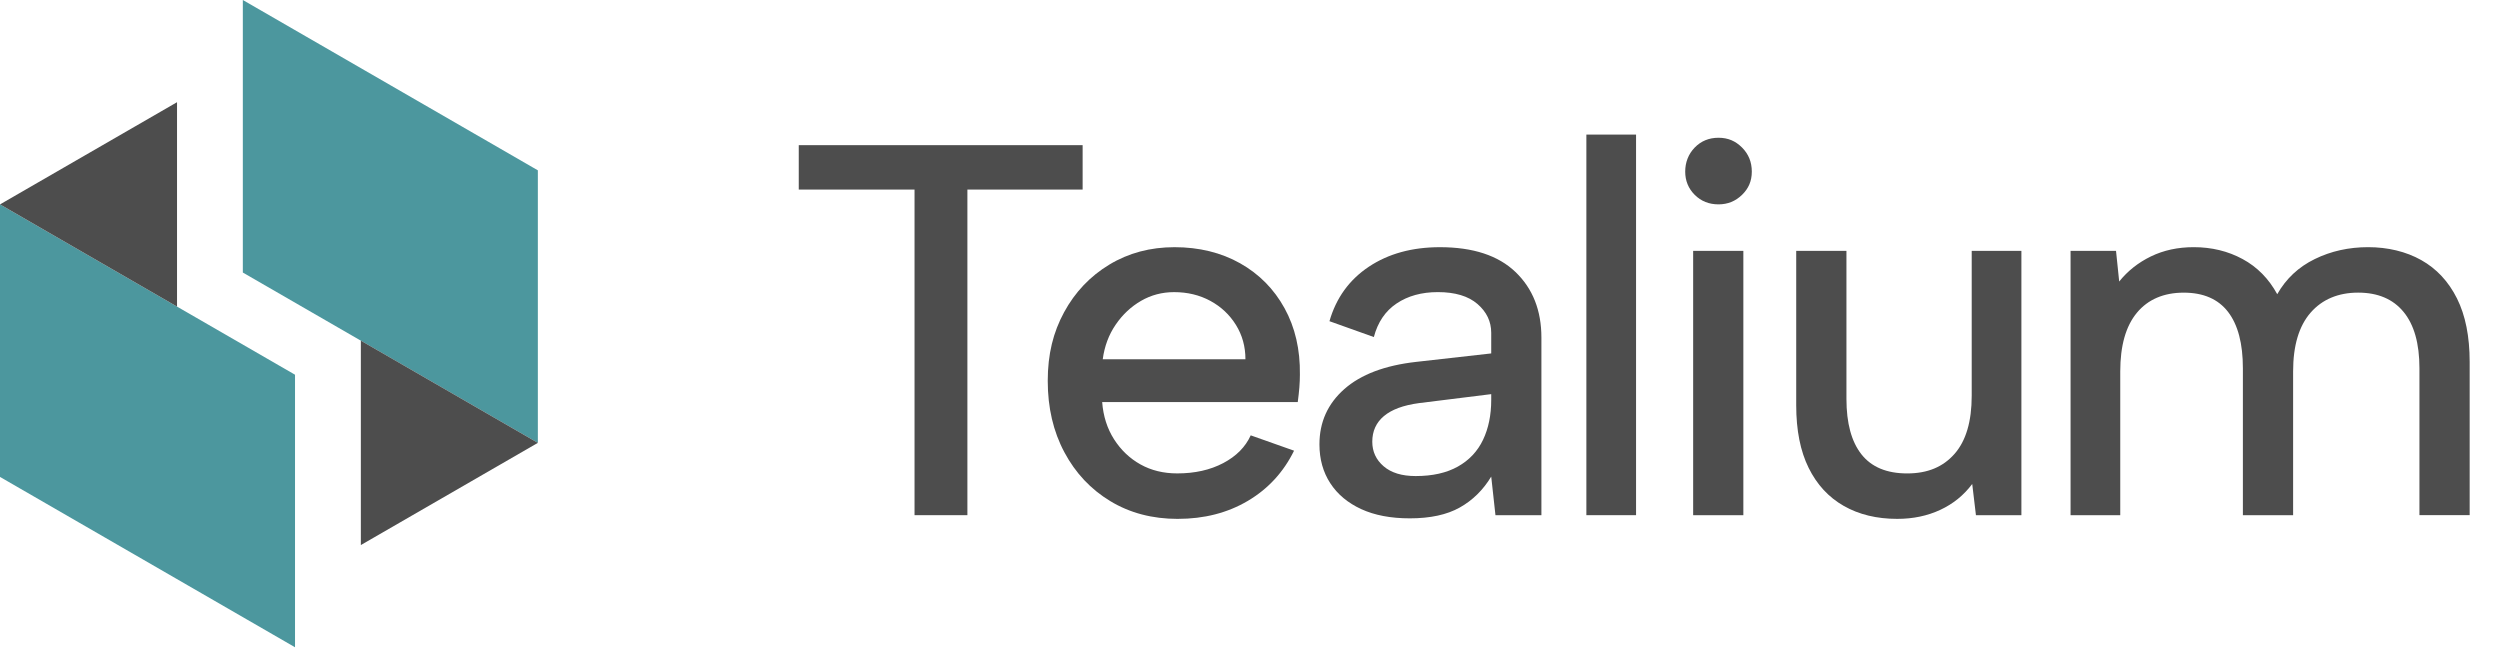
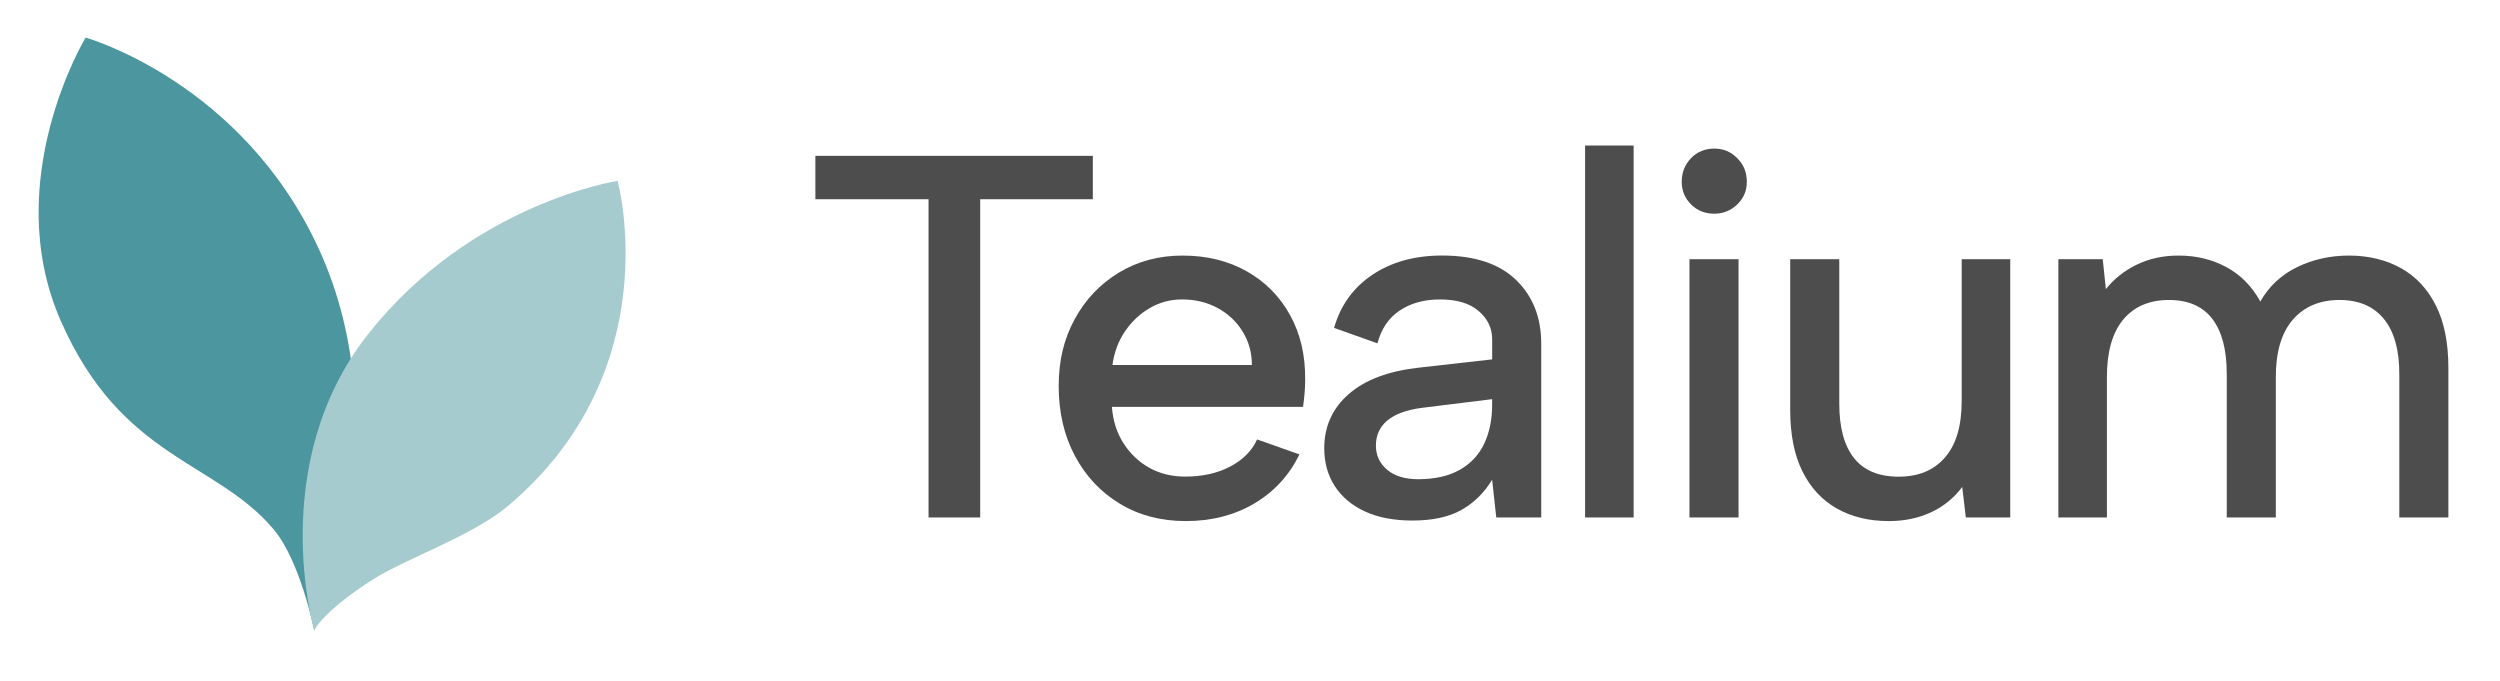
- <svg xmlns="http://www.w3.org/2000/svg" id="Layer_1" data-name="Layer 1" viewBox="0 0 1158.73 300">
+ <svg xmlns="http://www.w3.org/2000/svg" id="Layer_1" data-name="Layer 1" viewBox="0 0 658.64 179.25">
  <defs>
    <style>
      .cls-1 {
-         fill: #4c979e;
+         fill: #4c979f;
      }

      .cls-2 {
        fill: #4d4d4d;
      }
+ 
+       .cls-3 {
+         fill: #a6cbcf;
+       }
    </style>
  </defs>
  <g>
-     <g>
-       <polygon class="cls-1" points="112.55 0 112.55 126.32 249.29 205.26 249.29 78.95 112.55 0" />
-       <polygon class="cls-2" points="249.29 205.26 167.25 252.63 167.25 157.89 249.29 205.26" />
-     </g>
-     <g>
-       <polygon class="cls-1" points="136.74 300 136.74 173.68 0 94.74 0 221.05 136.74 300" />
-       <polygon class="cls-2" points="0 94.74 82.05 47.37 82.05 142.11 0 94.74" />
-     </g>
+     <path class="cls-2" d="M214.82,41.06h73.09v11.43h-29.67v83.84h-13.61V52.49h-29.81v-11.43Z" />
+     <path class="cls-2" d="M312.4,137.28c-6.53,0-12.32-1.52-17.35-4.56-5.04-3.04-8.98-7.23-11.84-12.59-2.86-5.35-4.29-11.48-4.29-18.37s1.41-12.52,4.22-17.69c2.81-5.17,6.69-9.25,11.64-12.25,4.94-2.99,10.55-4.49,16.81-4.49s11.98,1.38,16.88,4.15c4.9,2.77,8.71,6.62,11.43,11.57,2.72,4.95,4.04,10.64,3.95,17.08,0,1.09-.05,2.2-.14,3.33-.09,1.14-.23,2.38-.41,3.74h-50.36c.27,3.63,1.29,6.83,3.06,9.59,1.77,2.77,4.04,4.92,6.81,6.46,2.77,1.54,5.92,2.31,9.46,2.31,4.54,0,8.48-.88,11.84-2.65,3.36-1.77,5.72-4.15,7.08-7.14l11.16,3.95c-2.72,5.54-6.69,9.85-11.91,12.93-5.22,3.09-11.23,4.63-18.03,4.63ZM329.82,96.18c0-3.27-.82-6.21-2.45-8.85-1.63-2.63-3.83-4.7-6.6-6.19-2.77-1.5-5.88-2.25-9.32-2.25-3.09,0-5.92.75-8.51,2.25s-4.76,3.54-6.53,6.12c-1.77,2.59-2.88,5.56-3.33,8.91h36.75Z" />
+     <path class="cls-2" d="M394.2,136.33l-1.09-9.94c-2.09,3.45-4.79,6.1-8.1,7.96-3.31,1.86-7.6,2.79-12.86,2.79-4.9,0-9.07-.79-12.52-2.38-3.45-1.59-6.1-3.81-7.96-6.67-1.86-2.86-2.79-6.19-2.79-10,0-5.72,2.13-10.46,6.4-14.22,4.26-3.76,10.43-6.1,18.51-7.01l19.33-2.18v-5.31c0-2.9-1.18-5.38-3.54-7.42-2.36-2.04-5.76-3.06-10.21-3.06-4.17,0-7.71.98-10.62,2.93-2.9,1.95-4.85,4.83-5.85,8.64l-11.43-4.08c1.72-5.99,5.1-10.66,10.14-14.02,5.04-3.36,11.14-5.04,18.31-5.04,8.53,0,15.02,2.13,19.46,6.4,4.44,4.27,6.67,9.89,6.67,16.88v45.73h-11.84ZM393.11,105.16l-18.65,2.31c-3.99.54-6.99,1.66-8.98,3.33-2,1.68-2.99,3.88-2.99,6.6,0,2.54.97,4.65,2.93,6.33,1.95,1.68,4.7,2.52,8.23,2.52,4.36,0,7.98-.82,10.89-2.45,2.9-1.63,5.06-3.92,6.46-6.87,1.41-2.95,2.11-6.37,2.11-10.28v-1.5Z" />
+     <path class="cls-2" d="M417.6,38.34h12.79v97.99h-12.79V38.34Z" />
+     <path class="cls-2" d="M451.63,56.3c-2.45,0-4.49-.82-6.12-2.45-1.63-1.63-2.45-3.63-2.45-5.99s.82-4.51,2.45-6.19c1.63-1.68,3.67-2.52,6.12-2.52s4.38.84,6.06,2.52c1.68,1.68,2.52,3.74,2.52,6.19s-.84,4.36-2.52,5.99c-1.68,1.63-3.7,2.45-6.06,2.45ZM445.1,68.28h12.93v68.05h-12.93v-68.05Z" />
+     <path class="cls-2" d="M529.61,136.33h-11.7l-.95-8.03c-2.18,2.91-4.92,5.13-8.23,6.67-3.31,1.54-7.01,2.31-11.09,2.31-5.26,0-9.85-1.11-13.75-3.33-3.9-2.22-6.92-5.49-9.05-9.8-2.13-4.31-3.2-9.68-3.2-16.13v-39.74h12.93v38.11c0,6.26,1.29,11.02,3.88,14.29s6.51,4.9,11.77,4.9,9.23-1.68,12.18-5.04c2.95-3.36,4.42-8.35,4.42-14.97v-37.29h12.79v68.05Z" />
+     <path class="cls-2" d="M542.27,68.28h11.71l.82,7.89c2.18-2.72,4.9-4.88,8.17-6.46,3.27-1.59,6.94-2.38,11.02-2.38,4.63,0,8.82,1.02,12.59,3.06,3.76,2.04,6.74,5.06,8.91,9.05,2.27-3.99,5.49-7.01,9.66-9.05,4.17-2.04,8.76-3.06,13.75-3.06s9.73,1.11,13.68,3.33c3.95,2.22,7.01,5.51,9.19,9.87s3.27,9.8,3.27,16.33v39.47h-12.93v-37.84c0-6.35-1.36-11.18-4.08-14.49-2.72-3.31-6.62-4.97-11.71-4.97s-9.25,1.72-12.25,5.17c-2.99,3.45-4.49,8.48-4.49,15.11v37.02h-12.93v-37.84c0-6.35-1.27-11.18-3.81-14.49-2.54-3.31-6.35-4.97-11.43-4.97s-9.19,1.72-12.04,5.17c-2.86,3.45-4.29,8.48-4.29,15.11v37.02h-12.79v-68.05Z" />
  </g>
  <g>
-     <path class="cls-2" d="M370.23,67.28h131.56v20.58h-53.41v150.92h-24.5V87.86h-53.66v-20.58Z" />
-     <path class="cls-2" d="M545.89,240.5c-11.76,0-22.17-2.73-31.24-8.21-9.06-5.47-16.17-13.02-21.31-22.66-5.15-9.63-7.72-20.66-7.72-33.08s2.53-22.54,7.59-31.85c5.06-9.31,12.04-16.66,20.95-22.05,8.9-5.39,18.99-8.08,30.26-8.08s21.56,2.49,30.38,7.47c8.82,4.98,15.68,11.92,20.58,20.82,4.9,8.9,7.27,19.15,7.11,30.75,0,1.96-.08,3.96-.25,6-.17,2.04-.41,4.29-.74,6.74h-90.65c.49,6.53,2.33,12.29,5.51,17.27,3.19,4.98,7.27,8.86,12.25,11.64,4.98,2.78,10.66,4.16,17.03,4.16,8.17,0,15.27-1.59,21.32-4.78,6.04-3.18,10.29-7.47,12.74-12.86l20.09,7.11c-4.9,9.96-12.05,17.72-21.44,23.27-9.39,5.55-20.21,8.33-32.46,8.33ZM577.25,166.51c0-5.88-1.47-11.19-4.41-15.92-2.94-4.74-6.9-8.45-11.88-11.15-4.98-2.7-10.58-4.04-16.78-4.04-5.55,0-10.66,1.35-15.31,4.04s-8.58,6.37-11.76,11.03c-3.19,4.65-5.19,10.01-6,16.05h66.15Z" />
-     <path class="cls-2" d="M693.13,238.78l-1.96-17.88c-3.76,6.21-8.62,10.99-14.58,14.33-5.96,3.35-13.68,5.02-23.15,5.02-8.82,0-16.33-1.43-22.54-4.29-6.21-2.86-10.99-6.86-14.33-12-3.35-5.15-5.02-11.15-5.02-18.01,0-10.29,3.84-18.82,11.51-25.6,7.68-6.78,18.78-10.98,33.32-12.62l34.79-3.92v-9.56c0-5.22-2.12-9.68-6.37-13.35-4.25-3.67-10.37-5.51-18.38-5.51-7.51,0-13.88,1.76-19.11,5.27-5.23,3.51-8.74,8.7-10.54,15.56l-20.58-7.35c3.1-10.78,9.19-19.19,18.25-25.24,9.07-6.04,20.05-9.06,32.95-9.06,15.35,0,27.03,3.84,35.04,11.51,8,7.68,12,17.8,12,30.38v82.32h-21.31ZM691.17,182.68l-33.57,4.17c-7.19.98-12.58,2.98-16.17,6-3.59,3.02-5.39,6.98-5.39,11.88,0,4.57,1.75,8.37,5.27,11.39,3.51,3.02,8.45,4.53,14.82,4.53,7.84,0,14.37-1.47,19.6-4.41,5.23-2.94,9.1-7.06,11.64-12.37,2.53-5.31,3.8-11.47,3.8-18.5v-2.7Z" />
-     <path class="cls-2" d="M735.27,62.38h23.03v176.4h-23.03V62.38Z" />
-     <path class="cls-2" d="M796.52,94.72c-4.41,0-8.08-1.47-11.03-4.41-2.94-2.94-4.41-6.53-4.41-10.78s1.47-8.12,4.41-11.15c2.94-3.02,6.62-4.53,11.03-4.53s7.88,1.51,10.9,4.53c3.02,3.02,4.53,6.74,4.53,11.15s-1.51,7.84-4.53,10.78c-3.02,2.94-6.66,4.41-10.9,4.41ZM784.76,116.28h23.27v122.5h-23.27v-122.5Z" />
-     <path class="cls-2" d="M936.9,238.78h-21.07l-1.72-14.46c-3.92,5.23-8.86,9.23-14.82,12-5.96,2.78-12.62,4.17-19.97,4.17-9.47,0-17.72-2-24.74-6-7.03-4-12.46-9.88-16.29-17.64-3.84-7.76-5.76-17.43-5.76-29.03v-71.54h23.28v68.6c0,11.27,2.33,19.85,6.98,25.73s11.72,8.82,21.19,8.82,16.62-3.02,21.93-9.06c5.31-6.04,7.96-15.03,7.96-26.95v-67.13h23.03v122.5Z" />
-     <path class="cls-2" d="M959.69,116.28h21.07l1.47,14.21c3.92-4.9,8.82-8.78,14.7-11.64,5.88-2.86,12.5-4.29,19.84-4.29,8.33,0,15.88,1.84,22.66,5.51,6.78,3.67,12.13,9.11,16.05,16.29,4.08-7.19,9.88-12.62,17.4-16.29,7.51-3.68,15.76-5.51,24.75-5.51s17.52,2,24.62,6c7.11,4,12.62,9.92,16.54,17.76s5.88,17.64,5.88,29.4v71.05h-23.28v-68.11c0-11.43-2.45-20.13-7.35-26.09-4.9-5.96-11.92-8.94-21.07-8.94s-16.66,3.1-22.05,9.31c-5.39,6.21-8.08,15.27-8.08,27.2v66.64h-23.28v-68.11c0-11.43-2.29-20.13-6.86-26.09-4.58-5.96-11.43-8.94-20.58-8.94s-16.54,3.1-21.68,9.31c-5.15,6.21-7.72,15.27-7.72,27.2v66.64h-23.03v-122.5Z" />
+     <path class="cls-1" d="M82.76,166.04s23.64-51.65,1.23-100.47C63.72,21.44,22.56,9.9,22.56,9.9c0,0-22.77,37.61-6.57,74.58,16.02,36.57,40.87,36.85,56.13,55.02,7.05,8.4,10.65,26.55,10.65,26.55Z" />
+     <path class="cls-3" d="M82.76,166.04s-12.74-43.76,14.17-77.95c27.21-34.57,65.78-40.44,65.78-40.44,0,0,13.75,49.86-29,85.75-9.23,7.75-26.98,13.87-35.34,19.19-13.24,8.41-15.61,13.45-15.61,13.45Z" />
  </g>
</svg>
